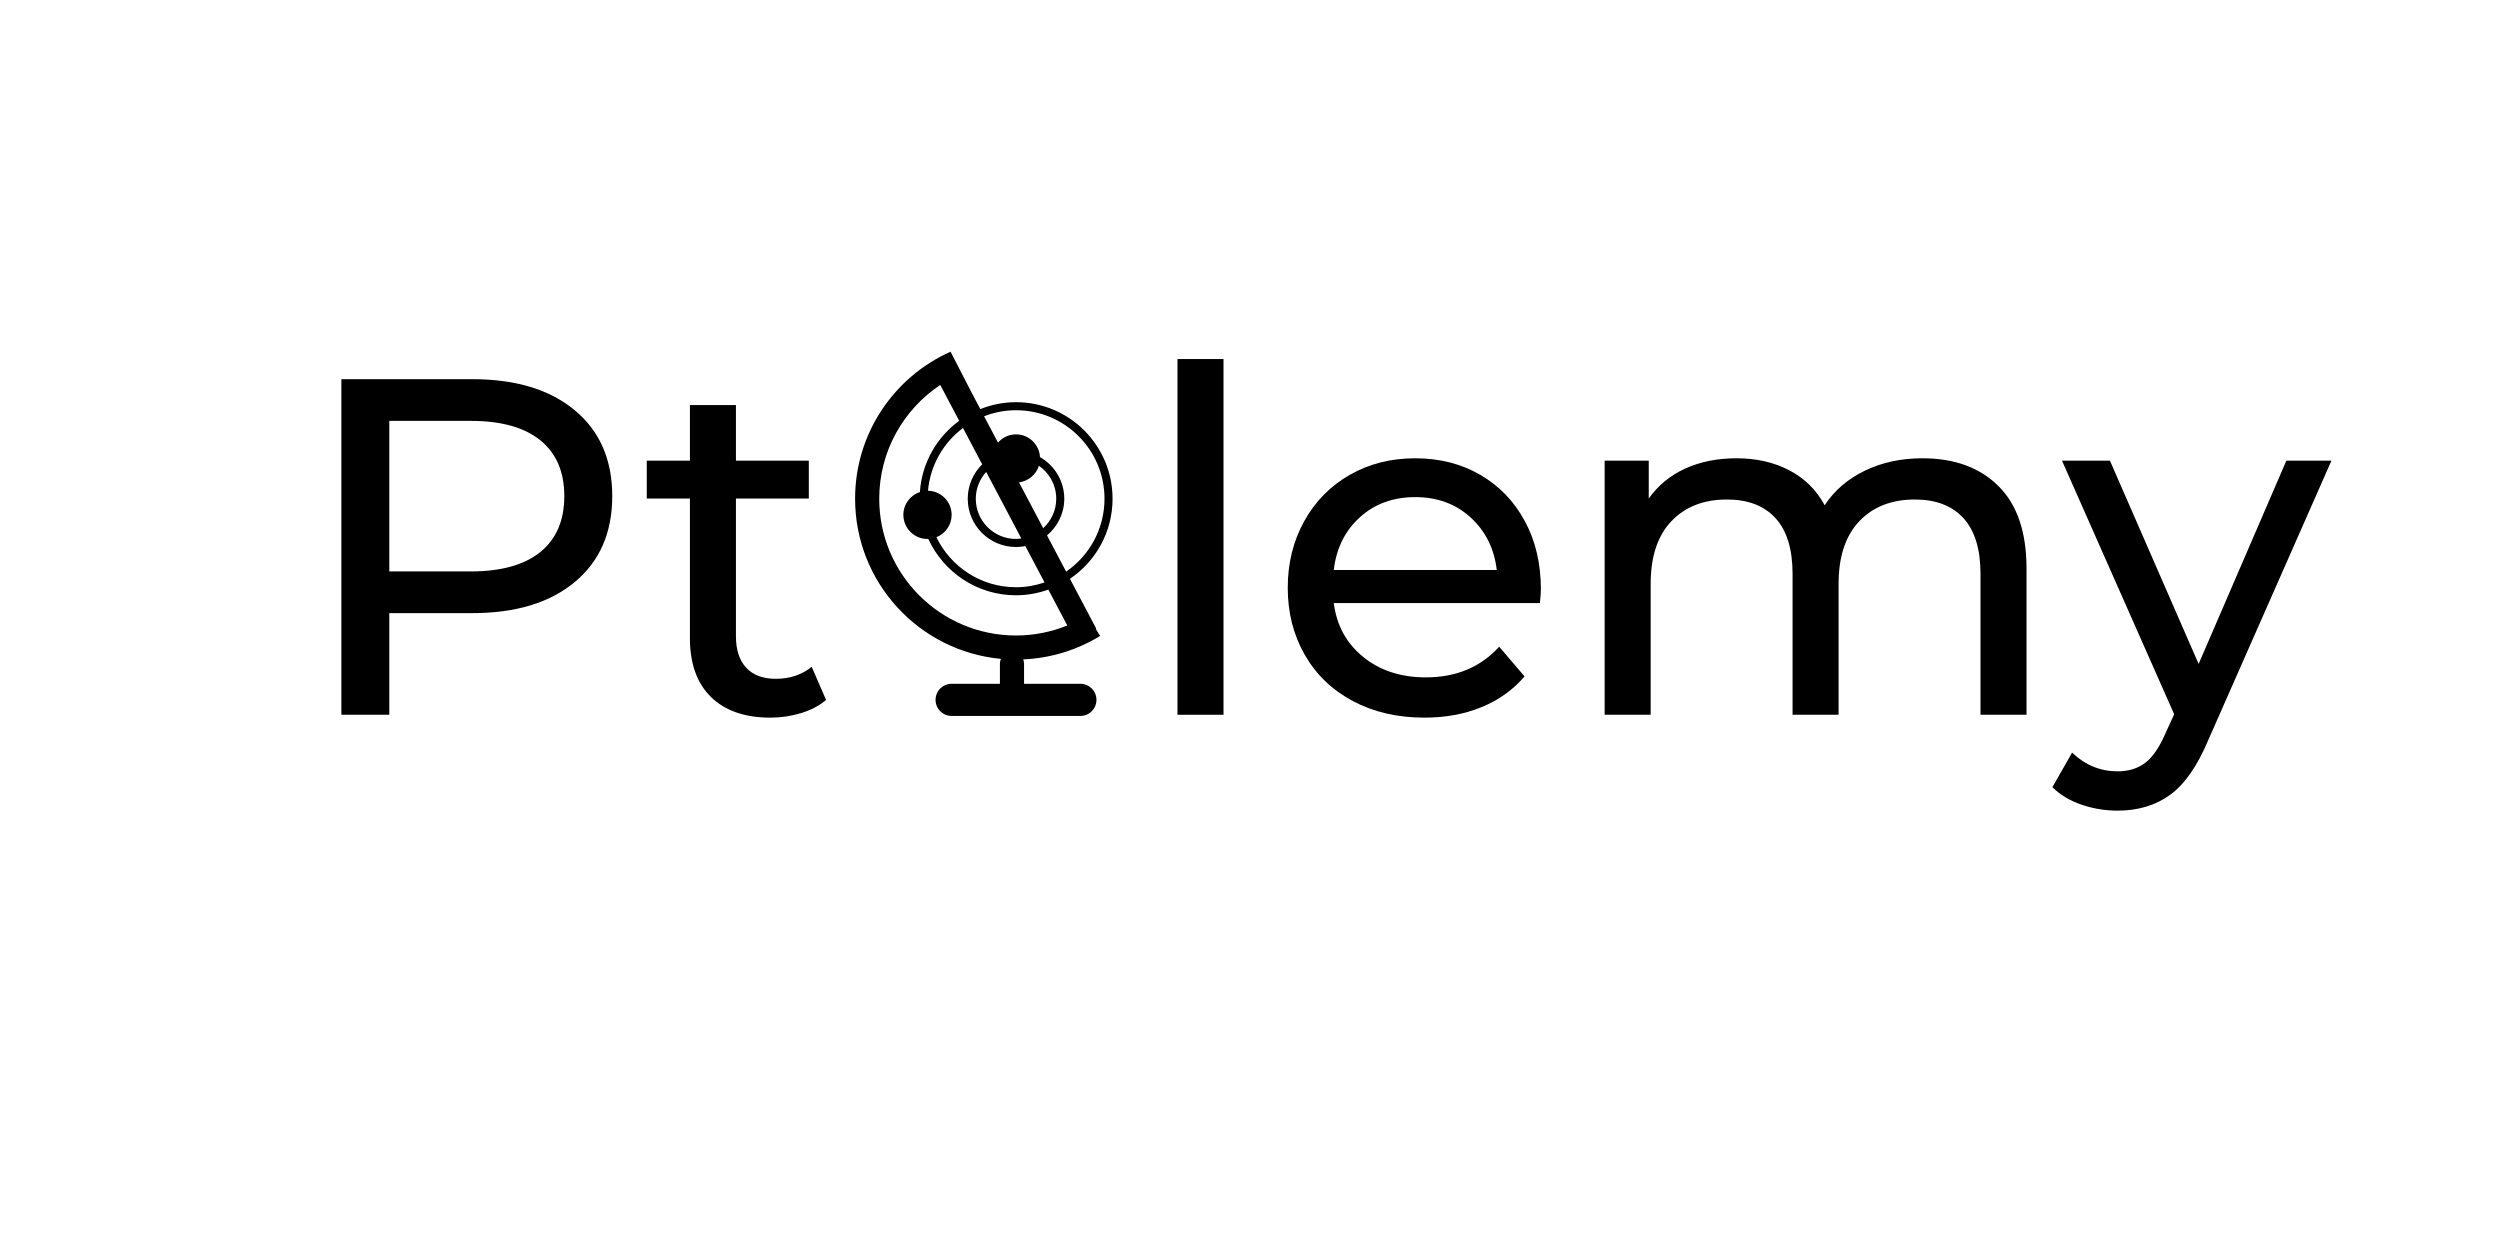
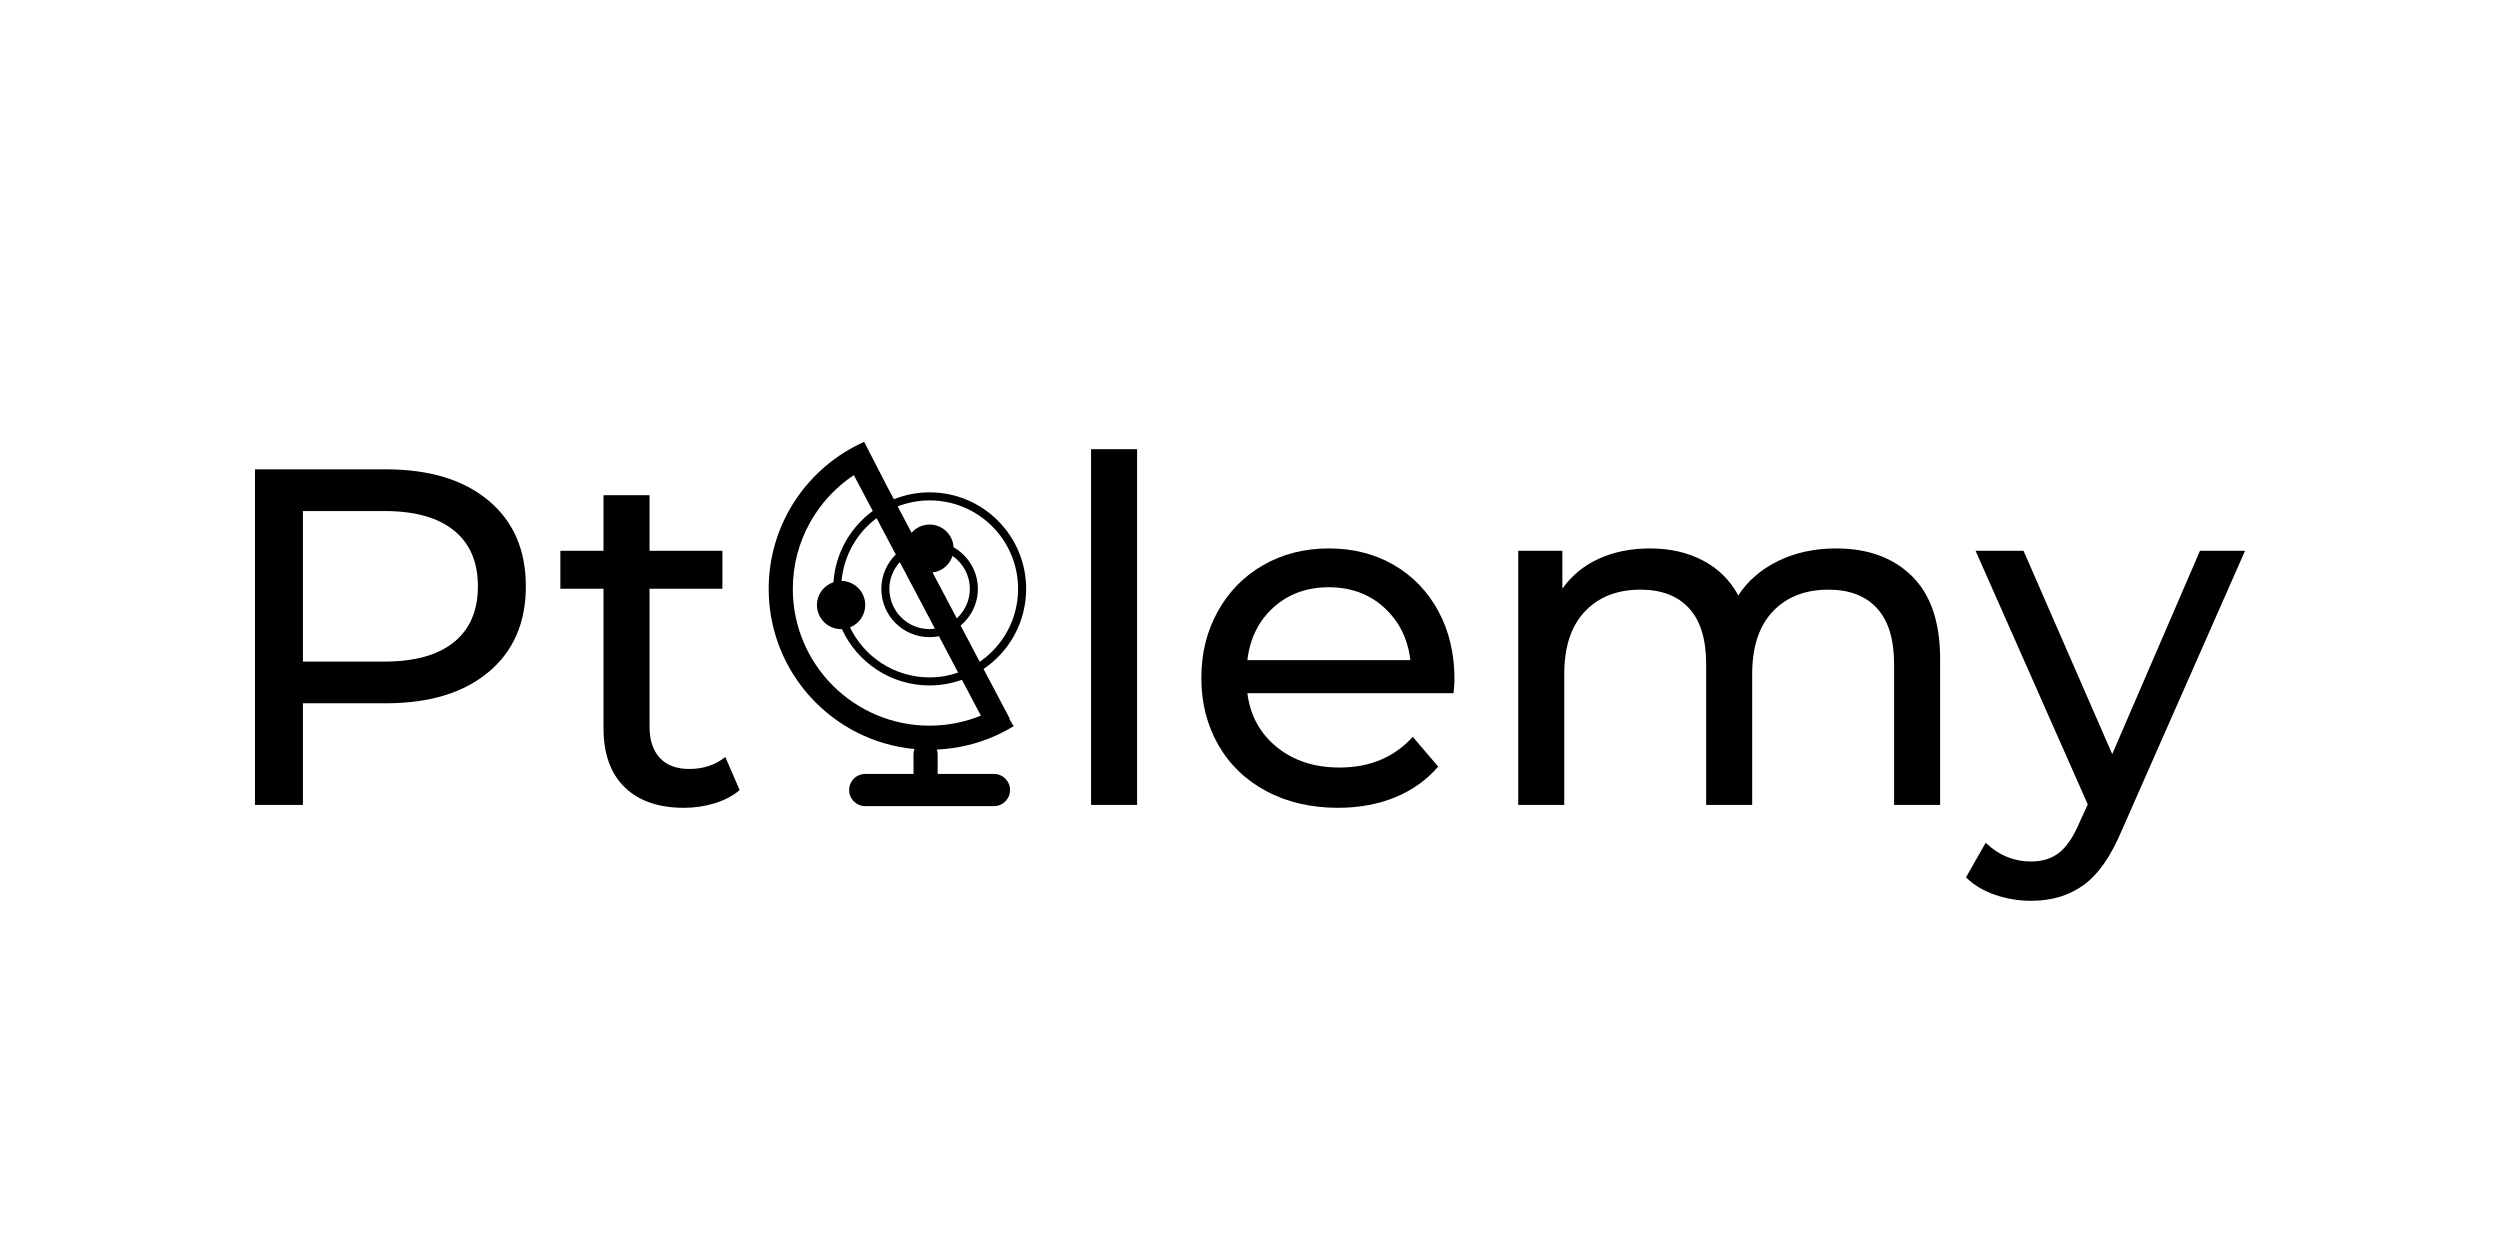
- <svg xmlns="http://www.w3.org/2000/svg" width="100%" height="100%" viewBox="0 0 600 300" version="1.1" xml:space="preserve" style="fill-rule:evenodd;clip-rule:evenodd;stroke-linejoin:round;stroke-miterlimit:1.414;">
-   <g transform="matrix(1.33333,0,0,1.33333,235.362,128.36)">
-     <g transform="matrix(1,0,0,1,-50,-50)">
-       <g transform="matrix(-0.69,0,0,0.69,84.5,15.5)">
-         <path d="M44.718,82.359C44.885,82.742 44.981,83.163 44.981,83.608L44.981,88.854L57.574,88.854C59.891,88.854 61.771,90.733 61.771,93.051C61.771,95.37 59.891,97.249 57.574,97.249L23.993,97.249C21.675,97.249 19.796,95.37 19.796,93.051C19.796,90.733 21.675,88.854 23.993,88.854L38.684,88.854L38.684,83.608C38.684,83.212 38.777,82.84 38.91,82.493C31.56,82.169 24.695,79.979 18.801,76.349C18.893,76.339 19.307,75.691 19.977,74.53C19.938,74.497 19.899,74.483 19.86,74.45C20.594,73.06 21.703,70.959 23.076,68.36C23.346,67.845 23.645,67.278 23.992,66.624C24.825,65.051 25.742,63.312 26.713,61.474C20.006,56.949 15.597,49.281 15.597,40.582C15.597,26.673 26.873,15.396 40.783,15.396C44.077,15.396 47.213,16.047 50.096,17.196C50.833,15.8 51.55,14.444 52.21,13.193C55.558,6.705 57.788,2.362 57.856,2.224C72.532,8.766 82.76,23.48 82.76,40.582C82.76,62.438 66.055,80.373 44.718,82.359ZM40.783,17.495C28.033,17.495 17.696,27.831 17.696,40.582C17.696,48.475 21.662,55.435 27.703,59.599C29.252,56.666 30.945,53.458 32.69,50.156C29.96,47.846 28.19,44.439 28.19,40.582C28.19,35.917 30.755,31.892 34.524,29.715C34.72,26.415 37.432,23.792 40.782,23.792C42.66,23.792 44.327,24.63 45.481,25.936C46.737,23.557 47.965,21.232 49.108,19.068C46.523,18.066 43.722,17.495 40.783,17.495ZM48.559,33.592C45.549,39.292 42.407,45.242 39.399,50.936C39.857,50.997 40.309,51.076 40.783,51.076C46.578,51.076 51.277,46.378 51.277,40.582C51.277,37.885 50.231,35.45 48.559,33.592ZM40.004,36.306C37.539,35.999 35.533,34.275 34.801,31.974C32.079,33.87 30.288,37.013 30.288,40.581C30.288,43.631 31.609,46.351 33.685,48.269C35.751,44.361 37.889,40.312 40.004,36.306ZM49.605,31.609C51.929,33.894 53.376,37.067 53.376,40.582C53.376,47.537 47.737,53.175 40.783,53.175C39.949,53.175 39.136,53.084 38.346,52.929C36.59,56.256 34.898,59.461 33.335,62.419C35.674,63.216 38.174,63.669 40.783,63.669C49.931,63.669 57.811,58.336 61.549,50.621C59.223,49.697 57.574,47.435 57.574,44.779C57.574,41.345 60.326,38.564 63.746,38.495C63.141,31.806 59.699,25.945 54.613,22.127C53.051,25.086 51.359,28.288 49.605,31.609ZM55.017,7.854C55.02,7.859 55.009,7.886 55.01,7.894C55.015,7.882 55.022,7.871 55.029,7.86C55.023,7.858 55.021,7.855 55.017,7.854ZM60.544,10.897C59.22,13.405 57.523,16.617 55.605,20.251C61.434,24.508 65.334,31.203 65.863,38.836C68.358,39.673 70.168,42.003 70.168,44.78C70.168,48.259 67.349,51.077 63.871,51.077C63.801,51.077 63.737,51.058 63.669,51.056C59.69,59.731 50.952,65.769 40.784,65.769C37.821,65.769 34.989,65.229 32.348,64.289C30.422,67.937 28.724,71.151 27.406,73.647C31.54,75.322 36.05,76.262 40.784,76.262C60.489,76.262 76.464,60.287 76.464,40.582C76.463,28.191 70.133,17.293 60.544,10.897Z" />
-       </g>
+ <svg xmlns="http://www.w3.org/2000/svg" width="100%" height="100%" viewBox="0 0 450 225" version="1.1" xml:space="preserve" style="fill-rule:evenodd;clip-rule:evenodd;stroke-linejoin:round;stroke-miterlimit:1.414;">
+   <g>
+     <path d="M164.612,134.828c-0.115,0.264 -0.181,0.554 -0.181,0.862l0,3.619l-8.689,0c-1.599,0 -2.896,1.297 -2.896,2.896c0,1.6 1.297,2.897 2.896,2.897l23.17,0c1.6,0 2.896,-1.297 2.896,-2.897c0,-1.599 -1.296,-2.896 -2.896,-2.896l-10.136,0l0,-3.619c0,-0.274 -0.065,-0.53 -0.156,-0.77c5.071,-0.223 9.808,-1.734 13.875,-4.239c-0.064,-0.007 -0.349,-0.454 -0.812,-1.255c0.027,-0.023 0.054,-0.033 0.081,-0.055c-0.506,-0.96 -1.271,-2.409 -2.219,-4.203c-0.186,-0.355 -0.392,-0.746 -0.632,-1.197c-0.575,-1.086 -1.207,-2.286 -1.877,-3.554c4.627,-3.122 7.67,-8.413 7.67,-14.415c0,-9.598 -7.781,-17.379 -17.379,-17.379c-2.273,0 -4.436,0.449 -6.426,1.242c-0.508,-0.963 -1.003,-1.899 -1.458,-2.762c-2.31,-4.477 -3.849,-7.473 -3.896,-7.568c-10.126,4.514 -17.184,14.666 -17.184,26.467c0,15.08 11.527,27.455 26.249,28.826Zm2.715,-44.756c8.798,0 15.93,7.131 15.93,15.93c0,5.446 -2.736,10.248 -6.904,13.121c-1.069,-2.023 -2.237,-4.237 -3.441,-6.515c1.883,-1.594 3.105,-3.945 3.105,-6.606c0,-3.219 -1.77,-5.997 -4.371,-7.499c-0.135,-2.277 -2.006,-4.087 -4.318,-4.087c-1.296,0 -2.446,0.579 -3.242,1.48c-0.867,-1.642 -1.714,-3.246 -2.503,-4.739c1.784,-0.691 3.716,-1.085 5.744,-1.085Zm-5.365,11.106c2.077,3.933 4.245,8.039 6.32,11.968c-0.316,0.042 -0.628,0.096 -0.955,0.096c-3.998,0 -7.241,-3.241 -7.241,-7.24c0,-1.861 0.722,-3.541 1.876,-4.824Zm5.903,1.873c1.701,-0.212 3.085,-1.401 3.59,-2.989c1.878,1.308 3.114,3.477 3.114,5.939c0,2.104 -0.912,3.981 -2.344,5.305c-1.426,-2.697 -2.901,-5.491 -4.36,-8.255Zm-6.625,-3.241c-1.603,1.577 -2.602,3.766 -2.602,6.192c0,4.799 3.891,8.689 8.689,8.689c0.576,0 1.137,-0.063 1.682,-0.17c1.212,2.296 2.379,4.507 3.457,6.548c-1.613,0.55 -3.338,0.863 -5.139,0.863c-6.312,0 -11.749,-3.68 -14.328,-9.004c1.605,-0.637 2.743,-2.198 2.743,-4.03c0,-2.37 -1.899,-4.289 -4.259,-4.336c0.417,-4.616 2.792,-8.66 6.302,-11.294c1.077,2.041 2.245,4.251 3.455,6.542Zm-3.734,-16.391c-0.002,0.004 0.005,0.022 0.005,0.028c-0.004,-0.008 -0.009,-0.016 -0.013,-0.024c0.004,-0.001 0.005,-0.003 0.008,-0.004Zm-3.814,2.1c0.914,1.73 2.085,3.947 3.408,6.454c-4.022,2.938 -6.713,7.557 -7.078,12.824c-1.721,0.577 -2.97,2.185 -2.97,4.101c0,2.401 1.945,4.345 4.345,4.345c0.048,0 0.092,-0.013 0.139,-0.014c2.746,5.985 8.775,10.152 15.791,10.152c2.044,0 3.998,-0.373 5.82,-1.022c1.329,2.518 2.501,4.735 3.41,6.457c-2.852,1.156 -5.964,1.805 -9.23,1.805c-13.597,0 -24.62,-11.023 -24.62,-24.619c0.001,-8.55 4.369,-16.07 10.985,-20.483Z" />
+     <g>
+       <path d="M87.921,90.089c4.487,3.739 6.731,8.888 6.731,15.446c0,6.559 -2.244,11.708 -6.731,15.447c-4.487,3.74 -10.643,5.609 -18.467,5.609l-14.929,0l0,18.295l-8.63,0l0,-60.406l23.559,0c7.824,0 13.98,1.869 18.467,5.609Zm-6.213,25.5c2.876,-2.33 4.314,-5.681 4.314,-10.054c0,-4.372 -1.438,-7.723 -4.314,-10.053c-2.877,-2.33 -7.048,-3.495 -12.513,-3.495l-14.67,0l0,27.097l14.67,0c5.465,0 9.636,-1.165 12.513,-3.495Z" style="fill-rule:nonzero;" />
+       <path d="M133.139,142.211c-1.208,1.035 -2.704,1.826 -4.487,2.373c-1.783,0.546 -3.624,0.82 -5.523,0.82c-4.602,0 -8.169,-1.237 -10.7,-3.711c-2.532,-2.474 -3.797,-6.012 -3.797,-10.614l0,-25.112l-7.767,0l0,-6.817l7.767,0l0,-10.011l8.284,0l0,10.011l13.117,0l0,6.817l-13.117,0l0,24.767c0,2.473 0.618,4.372 1.855,5.695c1.237,1.323 3.006,1.985 5.307,1.985c2.532,0 4.689,-0.719 6.472,-2.158l2.589,5.955Z" style="fill-rule:nonzero;" />
+       <rect x="196.393" y="80.855" width="8.284" height="64.031" style="fill-rule:nonzero;" />
+       <path d="M261.632,124.779l-37.107,0c0.518,4.027 2.287,7.263 5.308,9.708c3.02,2.445 6.774,3.668 11.261,3.668c5.465,0 9.866,-1.841 13.203,-5.523l4.574,5.35c-2.071,2.417 -4.646,4.257 -7.724,5.523c-3.078,1.266 -6.515,1.899 -10.312,1.899c-4.832,0 -9.118,-0.993 -12.858,-2.978c-3.739,-1.984 -6.63,-4.76 -8.672,-8.327c-2.043,-3.567 -3.064,-7.594 -3.064,-12.081c0,-4.43 0.992,-8.428 2.977,-11.995c1.985,-3.567 4.718,-6.343 8.198,-8.328c3.481,-1.984 7.407,-2.977 11.779,-2.977c4.373,0 8.27,0.993 11.693,2.977c3.423,1.985 6.099,4.761 8.026,8.328c1.927,3.567 2.891,7.651 2.891,12.254c0,0.632 -0.058,1.467 -0.173,2.502Zm-32.404,-15.447c-2.675,2.417 -4.242,5.581 -4.703,9.493l29.341,0c-0.461,-3.855 -2.028,-7.004 -4.703,-9.449c-2.676,-2.445 -5.998,-3.668 -9.968,-3.668c-3.969,0 -7.291,1.208 -9.967,3.624Z" style="fill-rule:nonzero;" />
+       <path d="M344.173,103.723c3.365,3.337 5.048,8.285 5.048,14.843l0,26.32l-8.284,0l0,-25.371c0,-4.43 -1.021,-7.766 -3.064,-10.01c-2.042,-2.244 -4.961,-3.365 -8.758,-3.365c-4.2,0 -7.537,1.308 -10.011,3.926c-2.473,2.618 -3.71,6.371 -3.71,11.261l0,23.559l-8.285,0l0,-25.371c0,-4.43 -1.021,-7.766 -3.063,-10.01c-2.042,-2.244 -4.962,-3.365 -8.759,-3.365c-4.2,0 -7.536,1.308 -10.01,3.926c-2.474,2.618 -3.711,6.371 -3.711,11.261l0,23.559l-8.284,0l0,-45.736l7.939,0l0,6.817c1.668,-2.359 3.854,-4.157 6.558,-5.393c2.704,-1.237 5.782,-1.856 9.234,-1.856c3.567,0 6.731,0.719 9.492,2.158c2.762,1.438 4.89,3.538 6.386,6.299c1.726,-2.646 4.128,-4.717 7.206,-6.213c3.078,-1.496 6.544,-2.244 10.398,-2.244c5.753,0 10.312,1.669 13.678,5.005Z" style="fill-rule:nonzero;" />
+       <path d="M404.105,99.15l-22.178,50.309c-1.956,4.66 -4.243,7.94 -6.861,9.838c-2.617,1.899 -5.767,2.848 -9.449,2.848c-2.243,0 -4.415,-0.36 -6.515,-1.079c-2.1,-0.719 -3.84,-1.769 -5.221,-3.15l3.538,-6.213c2.359,2.244 5.092,3.366 8.198,3.366c2.014,0 3.697,-0.533 5.048,-1.597c1.352,-1.064 2.575,-2.891 3.668,-5.48l1.467,-3.192l-20.193,-45.65l8.63,0l15.964,36.589l15.792,-36.589l8.112,0Z" style="fill-rule:nonzero;" />
    </g>
  </g>
-   <g transform="matrix(7.19123,0,0,7.19123,-928.487,-1071.13)">
-     <path d="M148.299,162.644C149.131,163.337 149.547,164.292 149.547,165.508C149.547,166.724 149.131,167.679 148.299,168.372C147.467,169.065 146.326,169.412 144.875,169.412L142.107,169.412L142.107,172.804L140.507,172.804L140.507,161.604L144.875,161.604C146.326,161.604 147.467,161.951 148.299,162.644ZM147.147,167.372C147.68,166.94 147.947,166.319 147.947,165.508C147.947,164.697 147.68,164.076 147.147,163.644C146.614,163.212 145.84,162.996 144.827,162.996L142.107,162.996L142.107,168.02L144.827,168.02C145.84,168.02 146.614,167.804 147.147,167.372Z" style="fill-rule:nonzero;" />
-     <path d="M156.683,172.308C156.459,172.5 156.182,172.647 155.851,172.748C155.52,172.849 155.179,172.9 154.827,172.9C153.974,172.9 153.312,172.671 152.843,172.212C152.374,171.753 152.139,171.097 152.139,170.244L152.139,165.588L150.699,165.588L150.699,164.324L152.139,164.324L152.139,162.468L153.675,162.468L153.675,164.324L156.107,164.324L156.107,165.588L153.675,165.588L153.675,170.18C153.675,170.639 153.79,170.991 154.019,171.236C154.248,171.481 154.576,171.604 155.003,171.604C155.472,171.604 155.872,171.471 156.203,171.204L156.683,172.308Z" style="fill-rule:nonzero;" />
-     <rect x="168.411" y="160.932" width="1.536" height="11.872" style="fill-rule:nonzero;" />
-     <path d="M180.507,169.076L173.627,169.076C173.723,169.823 174.051,170.423 174.611,170.876C175.171,171.329 175.867,171.556 176.699,171.556C177.712,171.556 178.528,171.215 179.147,170.532L179.995,171.524C179.611,171.972 179.134,172.313 178.563,172.548C177.992,172.783 177.355,172.9 176.651,172.9C175.755,172.9 174.96,172.716 174.267,172.348C173.574,171.98 173.038,171.465 172.659,170.804C172.28,170.143 172.091,169.396 172.091,168.564C172.091,167.743 172.275,167.001 172.643,166.34C173.011,165.679 173.518,165.164 174.163,164.796C174.808,164.428 175.536,164.244 176.347,164.244C177.158,164.244 177.88,164.428 178.515,164.796C179.15,165.164 179.646,165.679 180.003,166.34C180.36,167.001 180.539,167.759 180.539,168.612C180.539,168.729 180.528,168.884 180.507,169.076ZM174.499,166.212C174.003,166.66 173.712,167.247 173.627,167.972L179.067,167.972C178.982,167.257 178.691,166.673 178.195,166.22C177.699,165.767 177.083,165.54 176.347,165.54C175.611,165.54 174.995,165.764 174.499,166.212Z" style="fill-rule:nonzero;" />
-     <path d="M195.811,165.172C196.435,165.791 196.747,166.708 196.747,167.924L196.747,172.804L195.211,172.804L195.211,168.1C195.211,167.279 195.022,166.66 194.643,166.244C194.264,165.828 193.723,165.62 193.019,165.62C192.24,165.62 191.622,165.863 191.163,166.348C190.704,166.833 190.475,167.529 190.475,168.436L190.475,172.804L188.939,172.804L188.939,168.1C188.939,167.279 188.75,166.66 188.371,166.244C187.992,165.828 187.451,165.62 186.747,165.62C185.968,165.62 185.35,165.863 184.891,166.348C184.432,166.833 184.203,167.529 184.203,168.436L184.203,172.804L182.667,172.804L182.667,164.324L184.139,164.324L184.139,165.588C184.448,165.151 184.854,164.817 185.355,164.588C185.856,164.359 186.427,164.244 187.067,164.244C187.728,164.244 188.315,164.377 188.827,164.644C189.339,164.911 189.734,165.3 190.011,165.812C190.331,165.321 190.776,164.937 191.347,164.66C191.918,164.383 192.56,164.244 193.275,164.244C194.342,164.244 195.187,164.553 195.811,165.172Z" style="fill-rule:nonzero;" />
-     <path d="M206.923,164.324L202.811,173.652C202.448,174.516 202.024,175.124 201.539,175.476C201.054,175.828 200.47,176.004 199.787,176.004C199.371,176.004 198.968,175.937 198.579,175.804C198.19,175.671 197.867,175.476 197.611,175.22L198.267,174.068C198.704,174.484 199.211,174.692 199.787,174.692C200.16,174.692 200.472,174.593 200.723,174.396C200.974,174.199 201.2,173.86 201.403,173.38L201.675,172.788L197.931,164.324L199.531,164.324L202.491,171.108L205.419,164.324L206.923,164.324Z" style="fill-rule:nonzero;" />
-   </g>
</svg>
